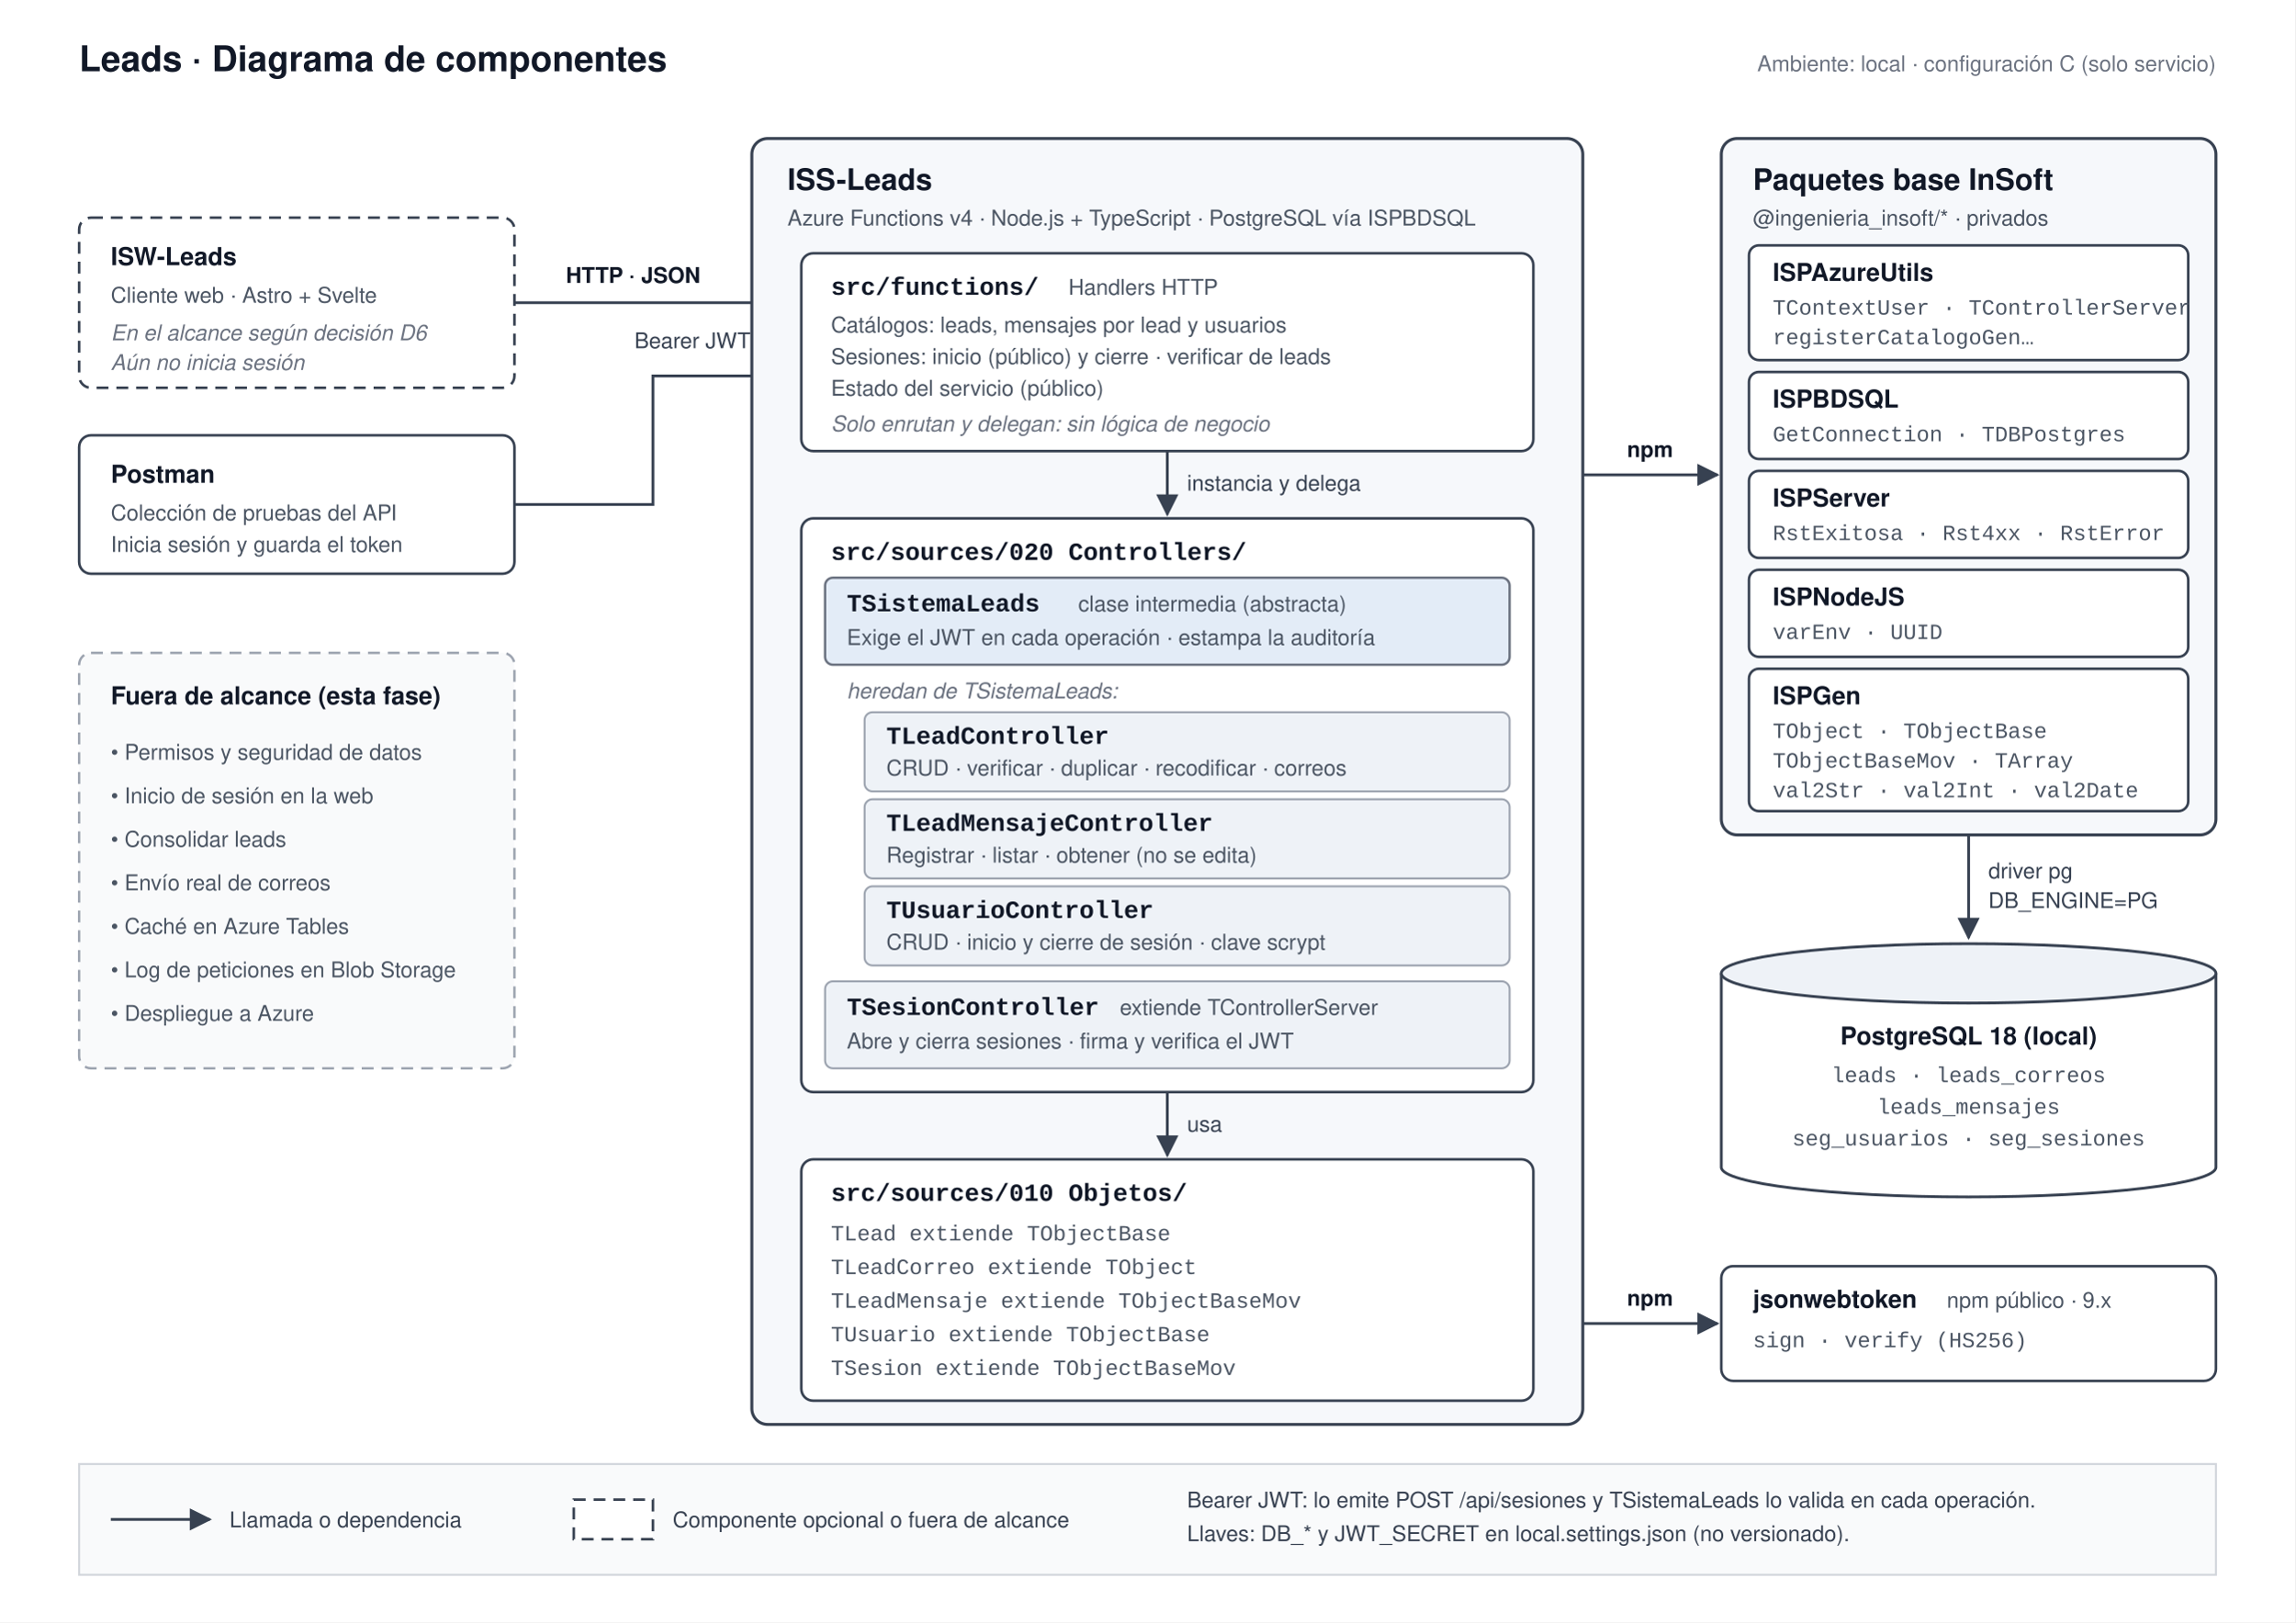
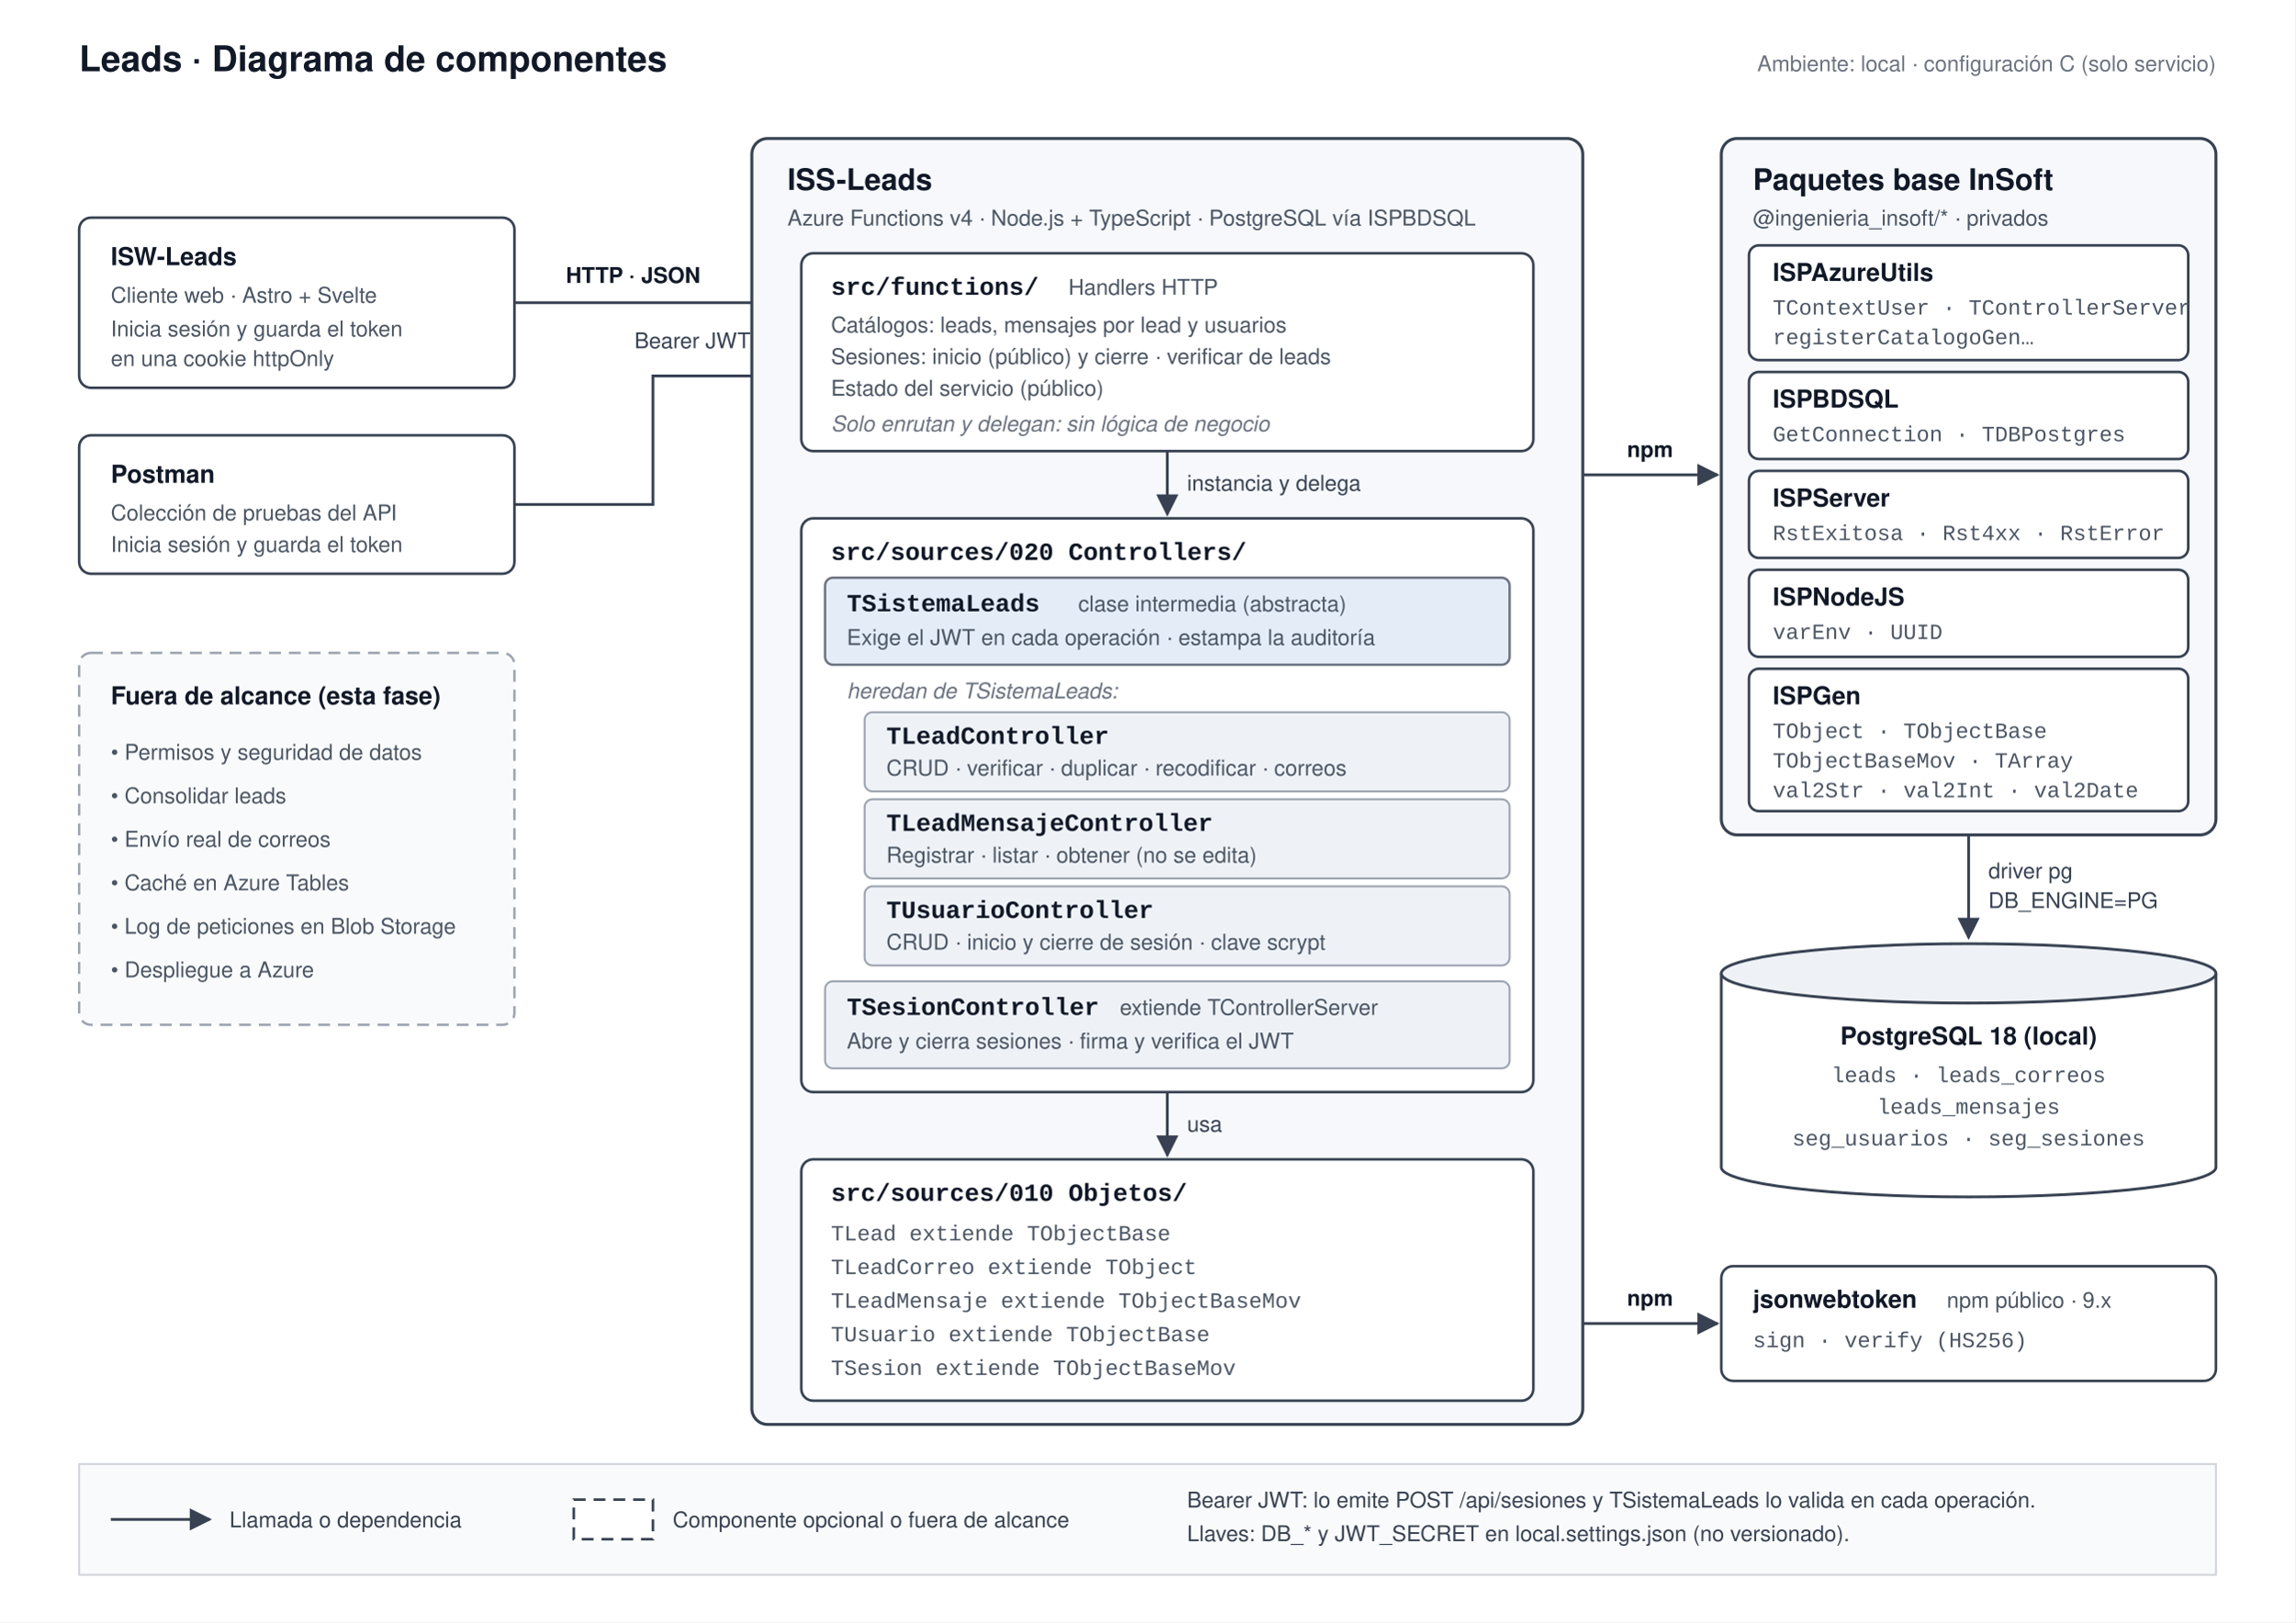
<svg xmlns="http://www.w3.org/2000/svg" viewBox="0 0 1160 820" width="1160" height="820" font-family="Segoe UI, Helvetica, Arial, sans-serif">
  <defs>
    <marker id="flecha" viewBox="0 0 10 10" refX="9" refY="5" markerWidth="8" markerHeight="8" orient="auto-start-reverse">
      <path d="M0 0 L10 5 L0 10 Z" fill="#374151" />
    </marker>
  </defs>
  <style>
    .cont { fill: #f6f8fb; stroke: #374151; stroke-width: 1.5; }
    .comp { fill: #ffffff; stroke: #374151; stroke-width: 1.3; }
    .inner { fill: #eef2f7; stroke: #9ca3af; stroke-width: 1; }
    .base { fill: #e3ecf7; stroke: #6b7280; stroke-width: 1.2; }
    .opc { fill: #ffffff; stroke: #374151; stroke-width: 1.3; stroke-dasharray: 6 4; }
    .fuera { fill: #f9fafb; stroke: #9ca3af; stroke-width: 1.2; stroke-dasharray: 6 4; }
    .t1 { font-size: 15px; font-weight: 700; fill: #111827; }
    .t2 { font-size: 12.5px; font-weight: 700; fill: #111827; }
    .mono { font-family: Consolas, 'Courier New', monospace; white-space: pre; }
    .d { font-size: 11px; fill: #4b5563; }
    .di { font-size: 11px; fill: #6b7280; font-style: italic; }
    .arr { stroke: #374151; stroke-width: 1.4; fill: none; marker-end: url(#flecha); }
    .lbl { font-size: 11px; fill: #374151; }
    .lblb { font-size: 11px; font-weight: 700; fill: #111827; }
  </style>
  <rect x="0" y="0" width="1160" height="820" fill="#ffffff" />
  <text x="40" y="36" font-size="18" font-weight="700" fill="#111827">Leads · Diagrama de componentes</text>
  <text x="1120" y="36" font-size="11" fill="#6b7280" text-anchor="end">Ambiente: local · configuración C (solo servicio)</text>
-   <rect class="opc" x="40" y="110" width="220" height="86" rx="6" />
+   <rect class="comp" x="40" y="110" width="220" height="86" rx="6" />
  <text class="t2" x="56" y="134">ISW-Leads</text>
  <text class="d" x="56" y="153">Cliente web · Astro + Svelte</text>
-   <text class="di" x="56" y="172">En el alcance según decisión D6</text>
-   <text class="di" x="56" y="187">Aún no inicia sesión</text>
+   <text class="d" x="56" y="170">Inicia sesión y guarda el token</text>
+   <text class="d" x="56" y="185">en una cookie httpOnly</text>
  <rect class="comp" x="40" y="220" width="220" height="70" rx="6" />
  <text class="t2" x="56" y="244">Postman</text>
  <text class="d" x="56" y="263">Colección de pruebas del API</text>
  <text class="d" x="56" y="279">Inicia sesión y guarda el token</text>
  <path class="arr" d="M260 153 H403" />
  <path class="arr" d="M260 255 H330 V190 H403" />
  <text class="lblb" x="320" y="143" text-anchor="middle">HTTP · JSON</text>
  <text class="lbl" x="350" y="176" text-anchor="middle">Bearer JWT</text>
-   <rect class="fuera" x="40" y="330" width="220" height="210" rx="6" />
+   <rect class="fuera" x="40" y="330" width="220" height="188" rx="6" />
  <text class="t2" x="56" y="356">Fuera de alcance (esta fase)</text>
  <text class="d" x="56" y="384">• Permisos y seguridad de datos</text>
-   <text class="d" x="56" y="406">• Inicio de sesión en la web</text>
-   <text class="d" x="56" y="428">• Consolidar leads</text>
-   <text class="d" x="56" y="450">• Envío real de correos</text>
-   <text class="d" x="56" y="472">• Caché en Azure Tables</text>
-   <text class="d" x="56" y="494">• Log de peticiones en Blob Storage</text>
-   <text class="d" x="56" y="516">• Despliegue a Azure</text>
+   <text class="d" x="56" y="406">• Consolidar leads</text>
+   <text class="d" x="56" y="428">• Envío real de correos</text>
+   <text class="d" x="56" y="450">• Caché en Azure Tables</text>
+   <text class="d" x="56" y="472">• Log de peticiones en Blob Storage</text>
+   <text class="d" x="56" y="494">• Despliegue a Azure</text>
  <rect class="cont" x="380" y="70" width="420" height="650" rx="8" />
  <text class="t1" x="398" y="96">ISS-Leads</text>
  <text class="d" x="398" y="114">Azure Functions v4 · Node.js + TypeScript · PostgreSQL vía ISPBDSQL</text>
  <rect class="comp" x="405" y="128" width="370" height="100" rx="6" />
  <text class="t2 mono" x="420" y="149">src/functions/</text>
  <text class="d" x="540" y="149">Handlers HTTP</text>
  <text class="d" x="420" y="168">Catálogos: leads, mensajes por lead y usuarios</text>
  <text class="d" x="420" y="184">Sesiones: inicio (público) y cierre · verificar de leads</text>
  <text class="d" x="420" y="200">Estado del servicio (público)</text>
  <text class="di" x="420" y="218">Solo enrutan y delegan: sin lógica de negocio</text>
  <path class="arr" d="M590 228 V260" />
  <text class="lbl" x="600" y="248">instancia y delega</text>
  <rect class="comp" x="405" y="262" width="370" height="290" rx="6" />
  <text class="t2 mono" x="420" y="283">src/sources/020 Controllers/</text>
  <rect class="base" x="417" y="292" width="346" height="44" rx="4" />
  <text class="t2 mono" x="428" y="309">TSistemaLeads</text>
  <text class="d" x="545" y="309">clase intermedia (abstracta)</text>
  <text class="d" x="428" y="326">Exige el JWT en cada operación · estampa la auditoría</text>
  <text class="di" x="428" y="353">heredan de TSistemaLeads:</text>
  <rect class="inner" x="437" y="360" width="326" height="40" rx="4" />
  <text class="t2 mono" x="448" y="376">TLeadController</text>
  <text class="d" x="448" y="392">CRUD · verificar · duplicar · recodificar · correos</text>
  <rect class="inner" x="437" y="404" width="326" height="40" rx="4" />
  <text class="t2 mono" x="448" y="420">TLeadMensajeController</text>
  <text class="d" x="448" y="436">Registrar · listar · obtener (no se edita)</text>
  <rect class="inner" x="437" y="448" width="326" height="40" rx="4" />
  <text class="t2 mono" x="448" y="464">TUsuarioController</text>
  <text class="d" x="448" y="480">CRUD · inicio y cierre de sesión · clave scrypt</text>
  <rect class="inner" x="417" y="496" width="346" height="44" rx="4" />
  <text class="t2 mono" x="428" y="513">TSesionController</text>
  <text class="d" x="566" y="513">extiende TControllerServer</text>
  <text class="d" x="428" y="530">Abre y cierra sesiones · firma y verifica el JWT</text>
  <path class="arr" d="M590 552 V584" />
  <text class="lbl" x="600" y="572">usa</text>
  <rect class="comp" x="405" y="586" width="370" height="122" rx="6" />
  <text class="t2 mono" x="420" y="607">src/sources/010 Objetos/</text>
  <text class="d mono" x="420" y="627">TLead        extiende TObjectBase</text>
  <text class="d mono" x="420" y="644">TLeadCorreo  extiende TObject</text>
  <text class="d mono" x="420" y="661">TLeadMensaje extiende TObjectBaseMov</text>
  <text class="d mono" x="420" y="678">TUsuario     extiende TObjectBase</text>
  <text class="d mono" x="420" y="695">TSesion      extiende TObjectBaseMov</text>
  <path class="arr" d="M800 240 H868" />
  <text class="lblb" x="834" y="231" text-anchor="middle">npm</text>
  <rect class="cont" x="870" y="70" width="250" height="352" rx="8" />
  <text class="t1" x="886" y="96">Paquetes base InSoft</text>
  <text class="d" x="886" y="114">@ingenieria_insoft/* · privados</text>
  <rect class="comp" x="884" y="124" width="222" height="58" rx="5" />
  <text class="t2" x="896" y="142">ISPAzureUtils</text>
  <text class="d mono" x="896" y="159">TContextUser · TControllerServer</text>
  <text class="d mono" x="896" y="174">registerCatalogoGen…</text>
  <rect class="comp" x="884" y="188" width="222" height="44" rx="5" />
  <text class="t2" x="896" y="206">ISPBDSQL</text>
  <text class="d mono" x="896" y="223">GetConnection · TDBPostgres</text>
  <rect class="comp" x="884" y="238" width="222" height="44" rx="5" />
  <text class="t2" x="896" y="256">ISPServer</text>
  <text class="d mono" x="896" y="273">RstExitosa · Rst4xx · RstError</text>
  <rect class="comp" x="884" y="288" width="222" height="44" rx="5" />
  <text class="t2" x="896" y="306">ISPNodeJS</text>
  <text class="d mono" x="896" y="323">varEnv · UUID</text>
  <rect class="comp" x="884" y="338" width="222" height="72" rx="5" />
  <text class="t2" x="896" y="356">ISPGen</text>
  <text class="d mono" x="896" y="373">TObject · TObjectBase</text>
  <text class="d mono" x="896" y="388">TObjectBaseMov · TArray</text>
  <text class="d mono" x="896" y="403">val2Str · val2Int · val2Date</text>
  <path class="arr" d="M995 422 V474" />
  <text class="lbl" x="1005" y="444">driver pg</text>
  <text class="lbl" x="1005" y="459">DB_ENGINE=PG</text>
  <path d="M870 492 V590 A125 15 0 0 0 1120 590 V492" fill="#ffffff" stroke="#374151" stroke-width="1.4" />
  <ellipse cx="995" cy="492" rx="125" ry="15" fill="#eef2f7" stroke="#374151" stroke-width="1.4" />
  <text class="t2" x="995" y="528" text-anchor="middle">PostgreSQL 18 (local)</text>
  <text class="d mono" x="995" y="547" text-anchor="middle">leads · leads_correos</text>
  <text class="d mono" x="995" y="563" text-anchor="middle">leads_mensajes</text>
  <text class="d mono" x="995" y="579" text-anchor="middle">seg_usuarios · seg_sesiones</text>
  <path class="arr" d="M800 669 H868" />
  <text class="lblb" x="834" y="660" text-anchor="middle">npm</text>
  <rect class="comp" x="870" y="640" width="250" height="58" rx="6" />
  <text class="t2" x="886" y="661">jsonwebtoken</text>
  <text class="d" x="984" y="661">npm público · 9.x</text>
  <text class="d mono" x="886" y="681">sign · verify (HS256)</text>
  <rect x="40" y="740" width="1080" height="56" fill="#f9fafb" stroke="#d1d5db" stroke-width="1" />
  <line x1="56" y1="768" x2="106" y2="768" stroke="#374151" stroke-width="1.4" marker-end="url(#flecha)" />
  <text class="lbl" x="116" y="772">Llamada o dependencia</text>
  <rect x="290" y="758" width="40" height="20" fill="#ffffff" stroke="#374151" stroke-width="1.3" stroke-dasharray="6 4" />
  <text class="lbl" x="340" y="772">Componente opcional o fuera de alcance</text>
  <text class="lbl" x="600" y="762">Bearer JWT: lo emite POST /api/sesiones y TSistemaLeads lo valida en cada operación.</text>
  <text class="lbl" x="600" y="779">Llaves: DB_* y JWT_SECRET en local.settings.json (no versionado).</text>
</svg>
